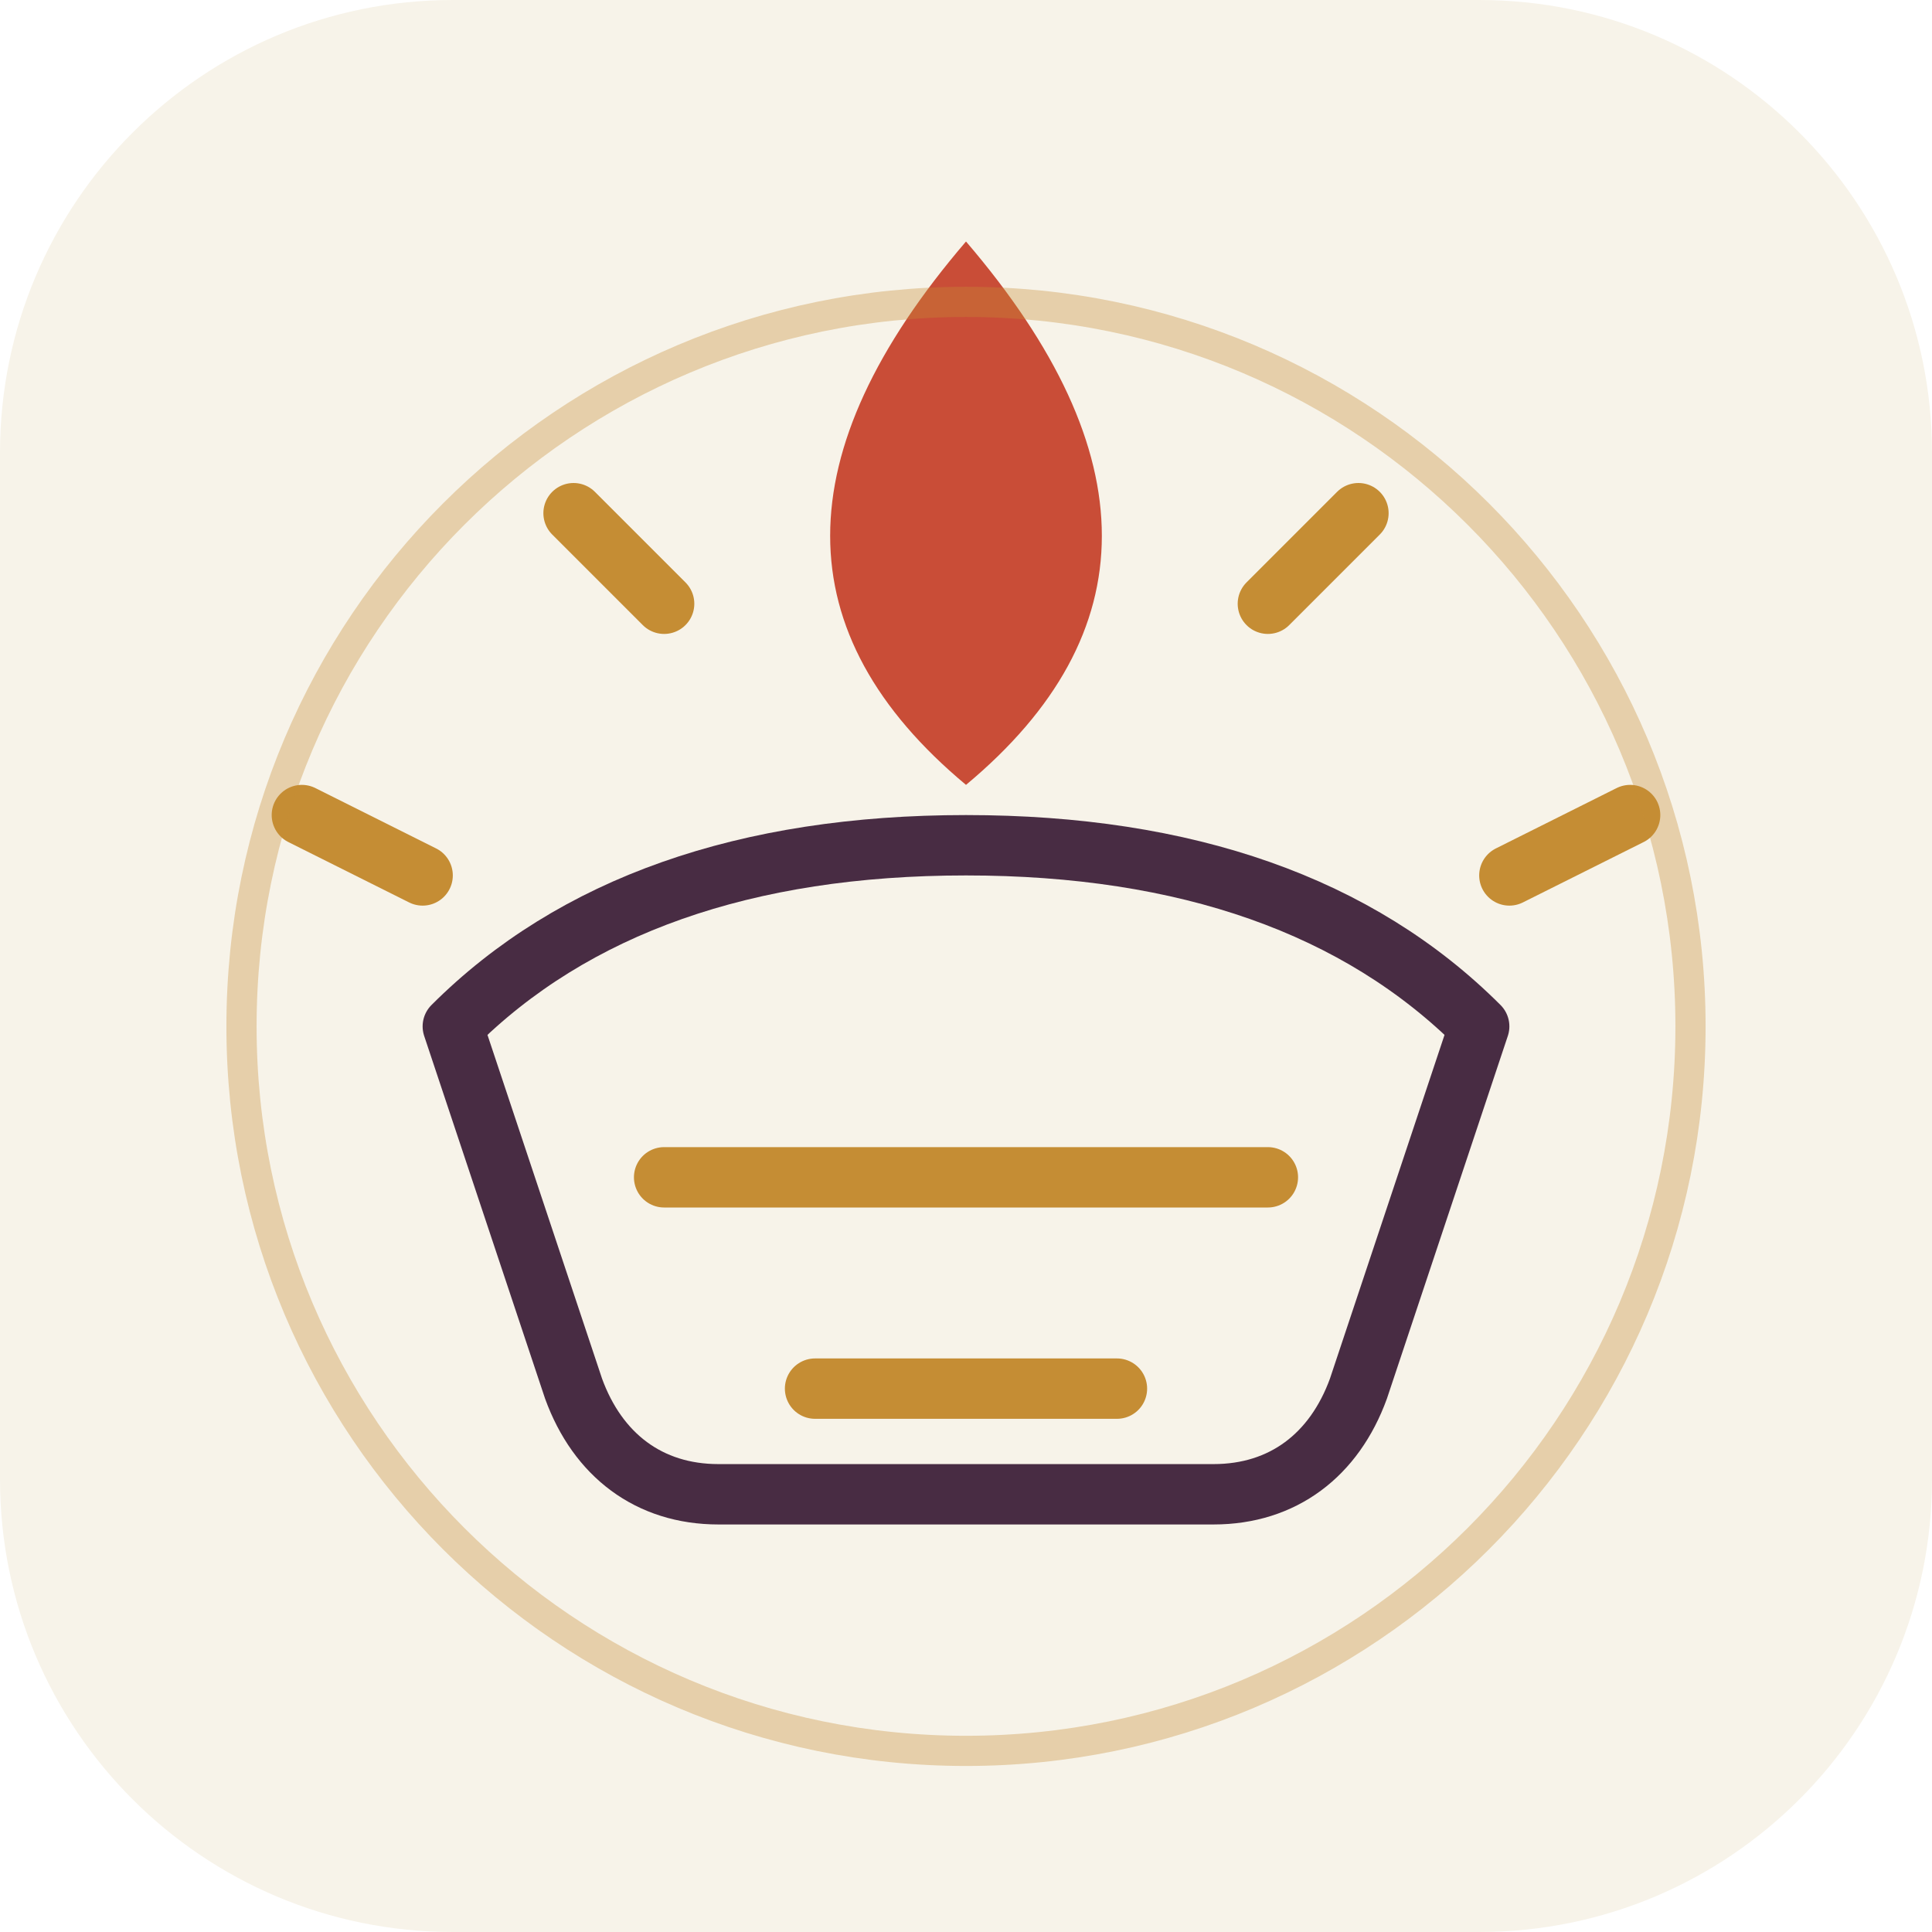
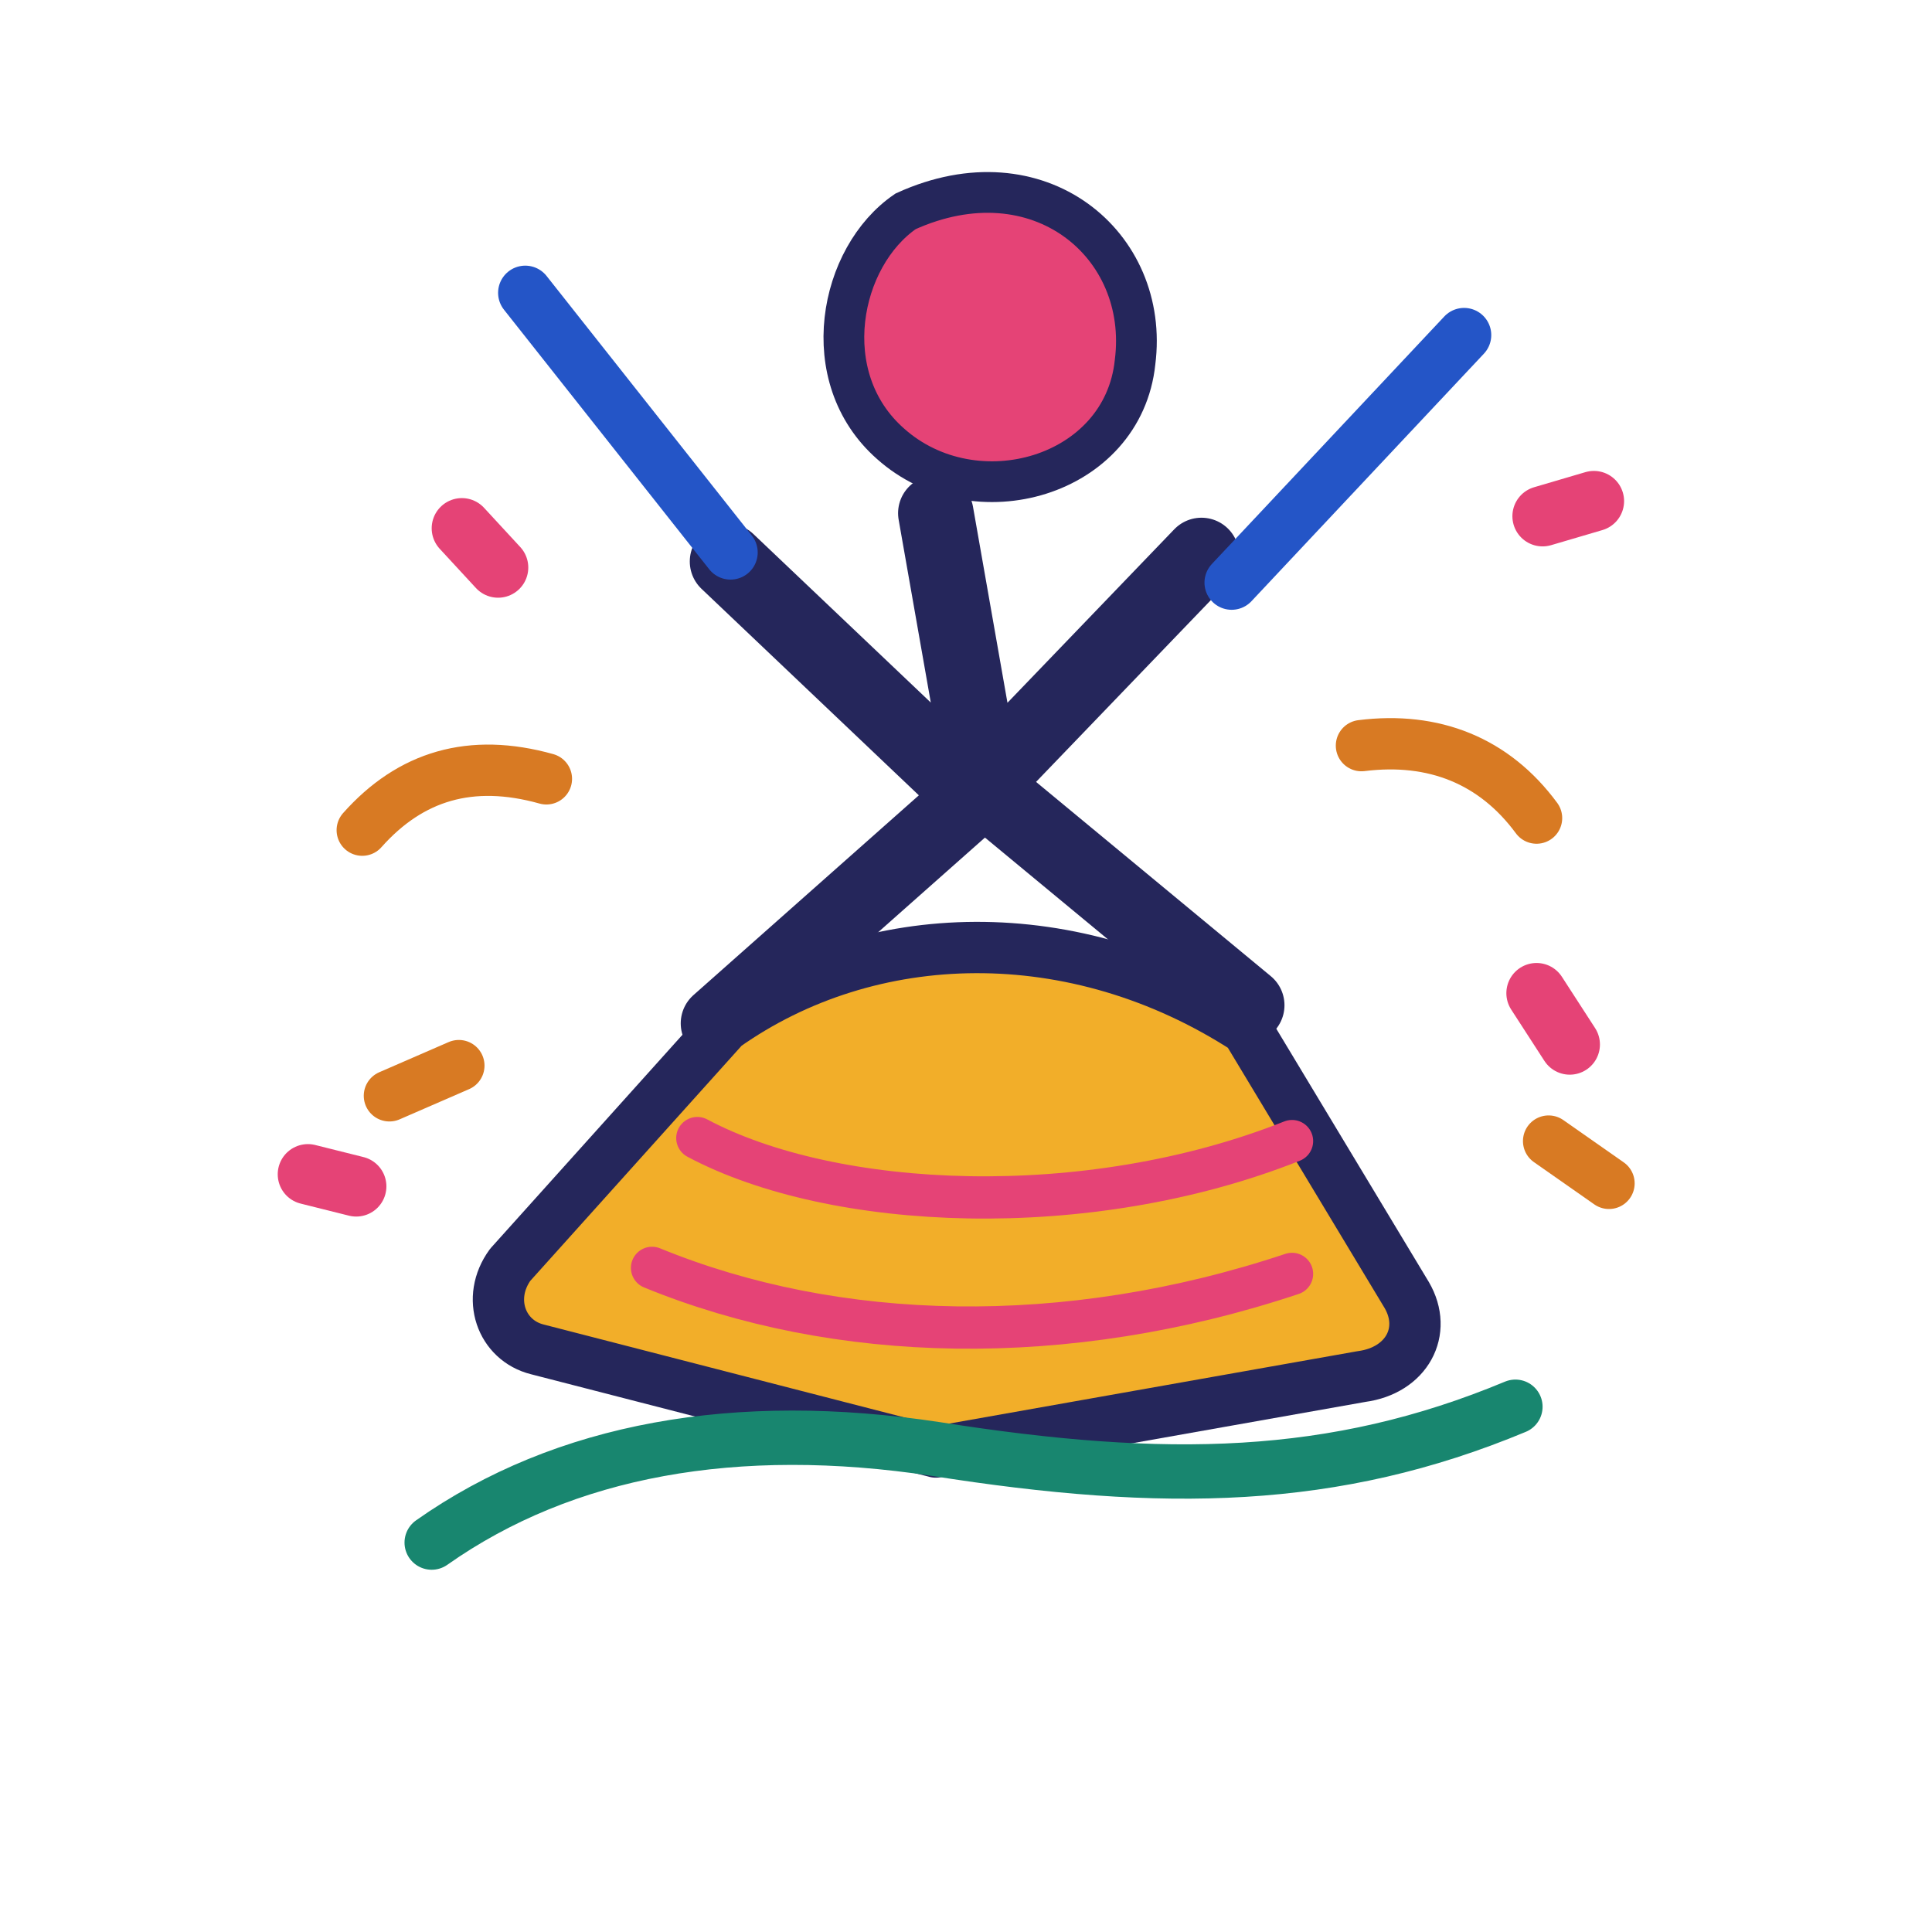
<svg xmlns="http://www.w3.org/2000/svg" viewBox="0 0 64 64" fill="none">
-   <rect width="64" height="64" rx="15" fill="#f7f3e9" />
-   <path d="M32 8c6 7 6 13 0 18-6-5-6-11 0-18Z" fill="#c94d37" />
-   <path d="M15 34c4-4 9.7-6 17-6s13 2 17 6l-4 12c-.8 2.2-2.5 3.5-4.8 3.5H23.8c-2.3 0-4-1.3-4.8-3.5l-4-12Z" stroke="#482c43" stroke-width="2" stroke-linejoin="round" />
-   <path d="M22 39h20m-15 7h10M10 27l4 2m40-2-4 2M19 17l3 3m23-3-3 3" stroke="#c58d34" stroke-width="2" stroke-linecap="round" />
-   <circle cx="32" cy="34" r="24" stroke="#c58d34" stroke-opacity=".35" />
+   <path d="M30 7c4.4-2 8.1 1.1 7.6 5-.4 3.8-5.3 5.2-8.1 2.7-2.5-2.2-1.7-6.2.5-7.7Z" fill="#E54376" stroke="#25265B" stroke-width="1.35" />
+   <path d="m31 17 1.6 9.1-8.8 7.8m8.8-7.8 8.7 7.2m-9-7.1 7.5-7.8m-7.7 7.8-8-7.6" stroke="#25265B" stroke-width="2.5" stroke-linecap="round" stroke-linejoin="round" />
+   <path d="m24.2 18.3-6.8-8.6m23.4 9.6 7.7-8.2" stroke="#2455C7" stroke-width="1.8" stroke-linecap="round" />
+   <path d="M24 34c4.8-3.4 11.6-3.6 17.3.1l5.3 8.8c.7 1.2 0 2.5-1.5 2.7L31 48.1l-13.2-3.4c-1.2-.3-1.7-1.7-.9-2.8l7.1-7.9Z" fill="#F2AE29" stroke="#25265B" stroke-width="1.7" stroke-linejoin="round" />
+   <path d="M23.1 37.7c4.5 2.4 12.9 2.8 19.7.1M21.6 42c6.1 2.5 13.7 2.7 21.2.2" stroke="#E54376" stroke-width="1.4" stroke-linecap="round" />
+   <path d="M14.3 51.1c4.4-3.1 10.1-4.1 16.7-3.1 7.6 1.2 13.2 1.1 19.2-1.4" stroke="#18866F" stroke-width="1.8" stroke-linecap="round" />
+   <path d="M12 27.5c1.6-1.8 3.6-2.4 6.1-1.7m27-1.1c2.4-.3 4.4.5 5.8 2.4m-38 9.2 2.3-1m36.1 2.5 2 1.4" stroke="#D87A23" stroke-width="1.7" stroke-linecap="round" />
+   <path d="m15.3 17.5 1.2 1.3m34.4 14.1 1.1 1.7m-41.8 4.3 1.6.4m39.3-22.2 1.7-.5" stroke="#E54376" stroke-width="2" stroke-linecap="round" />
</svg>
